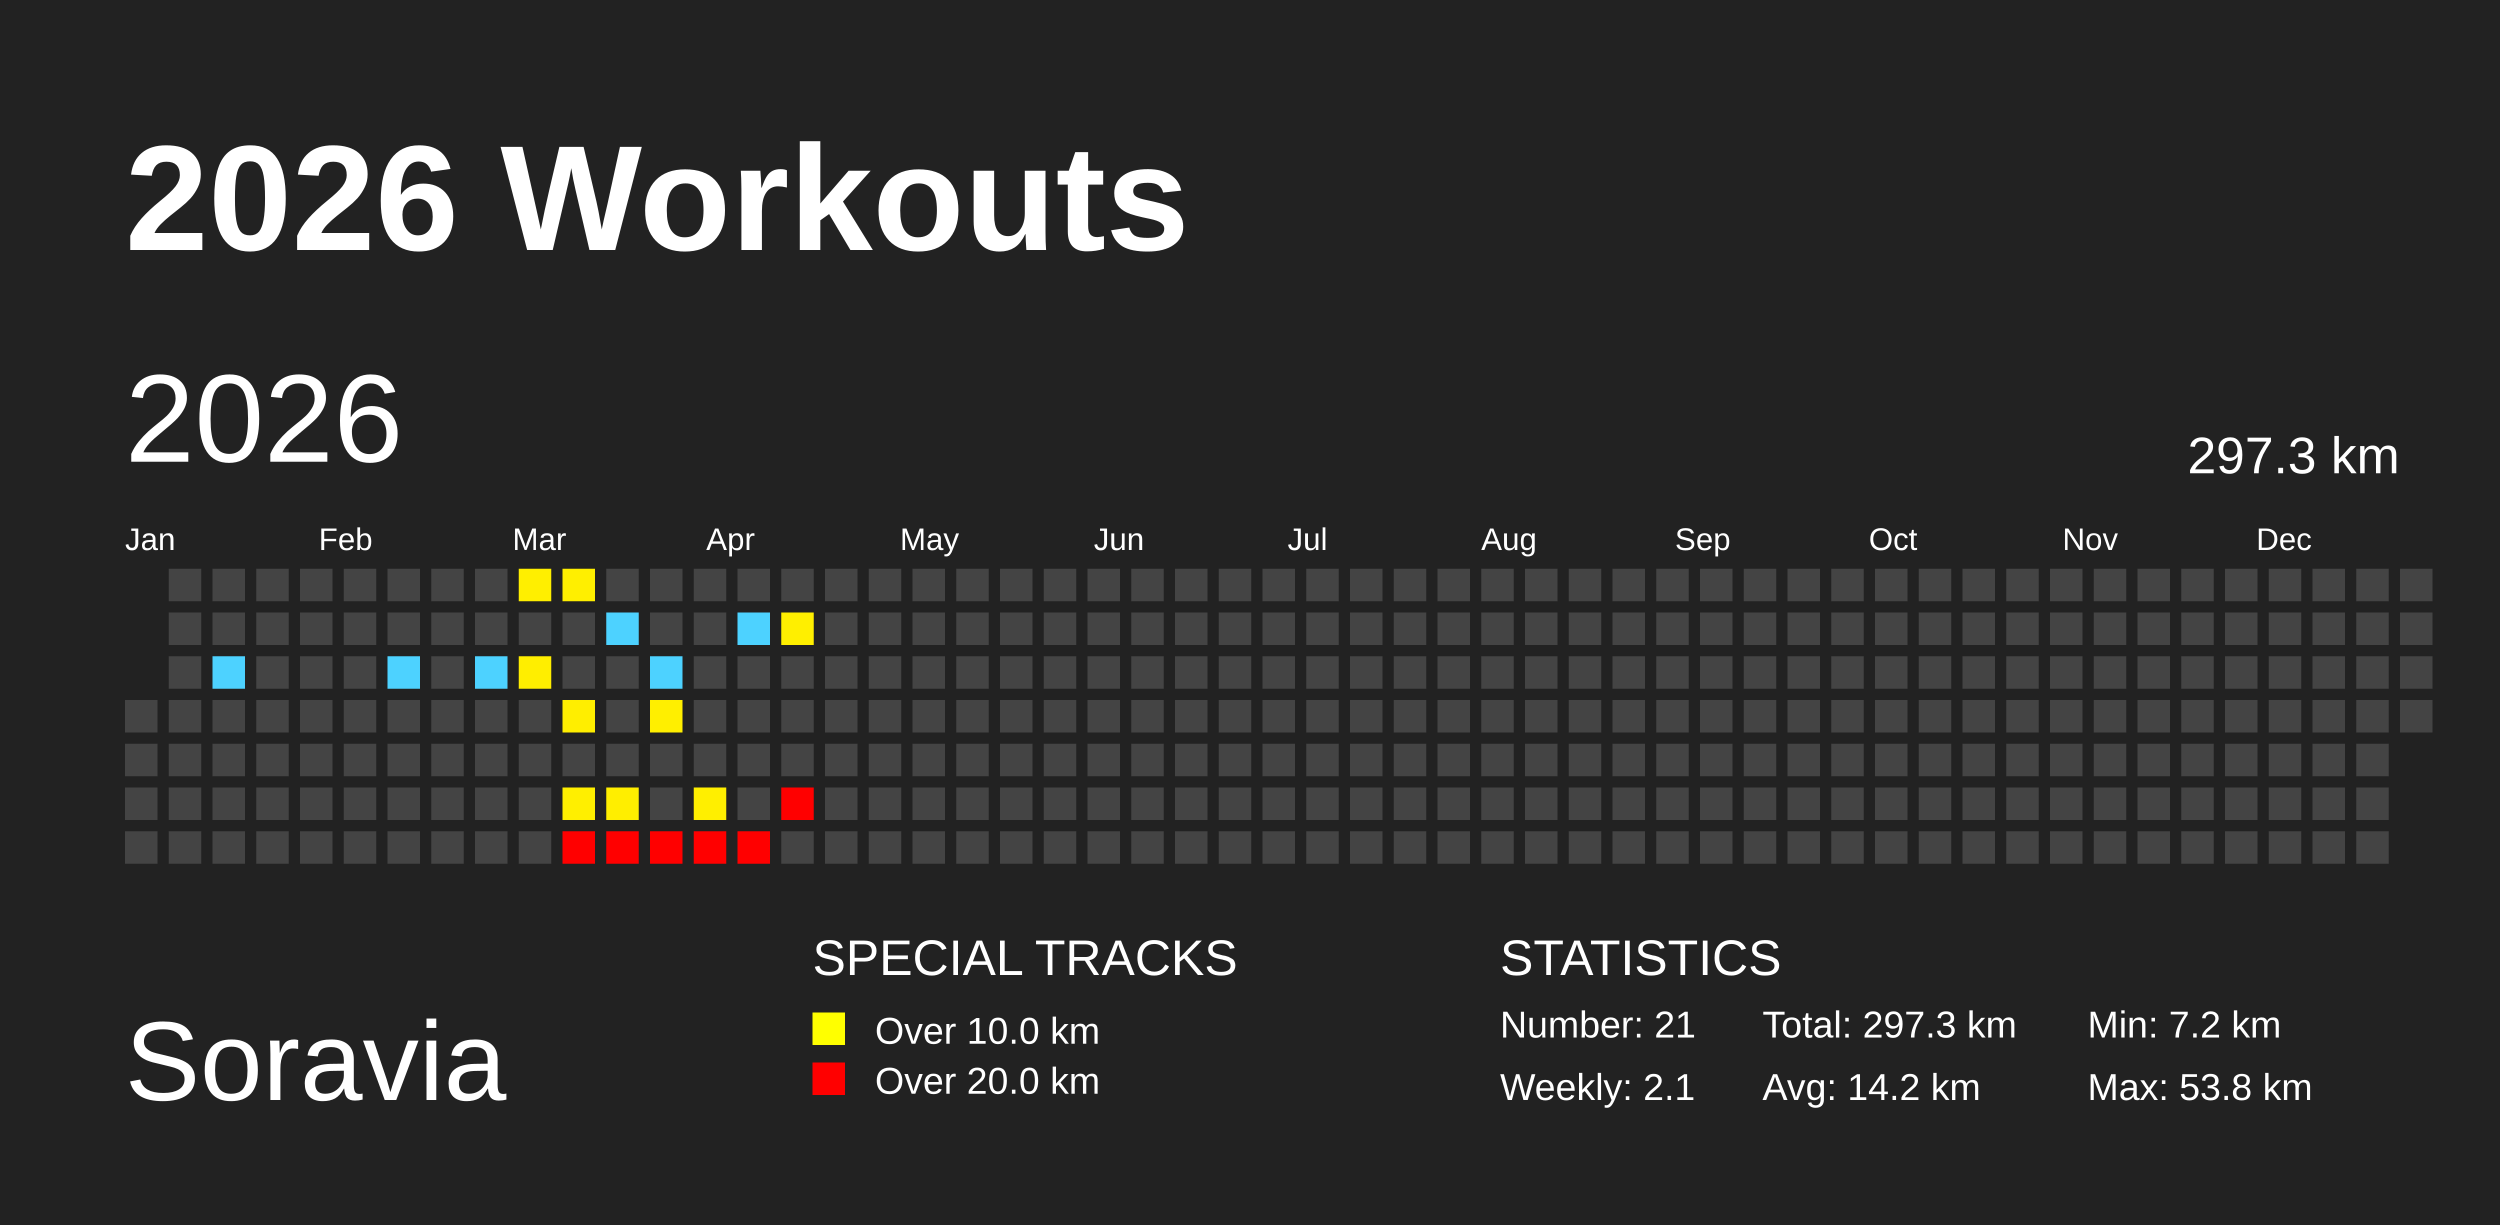
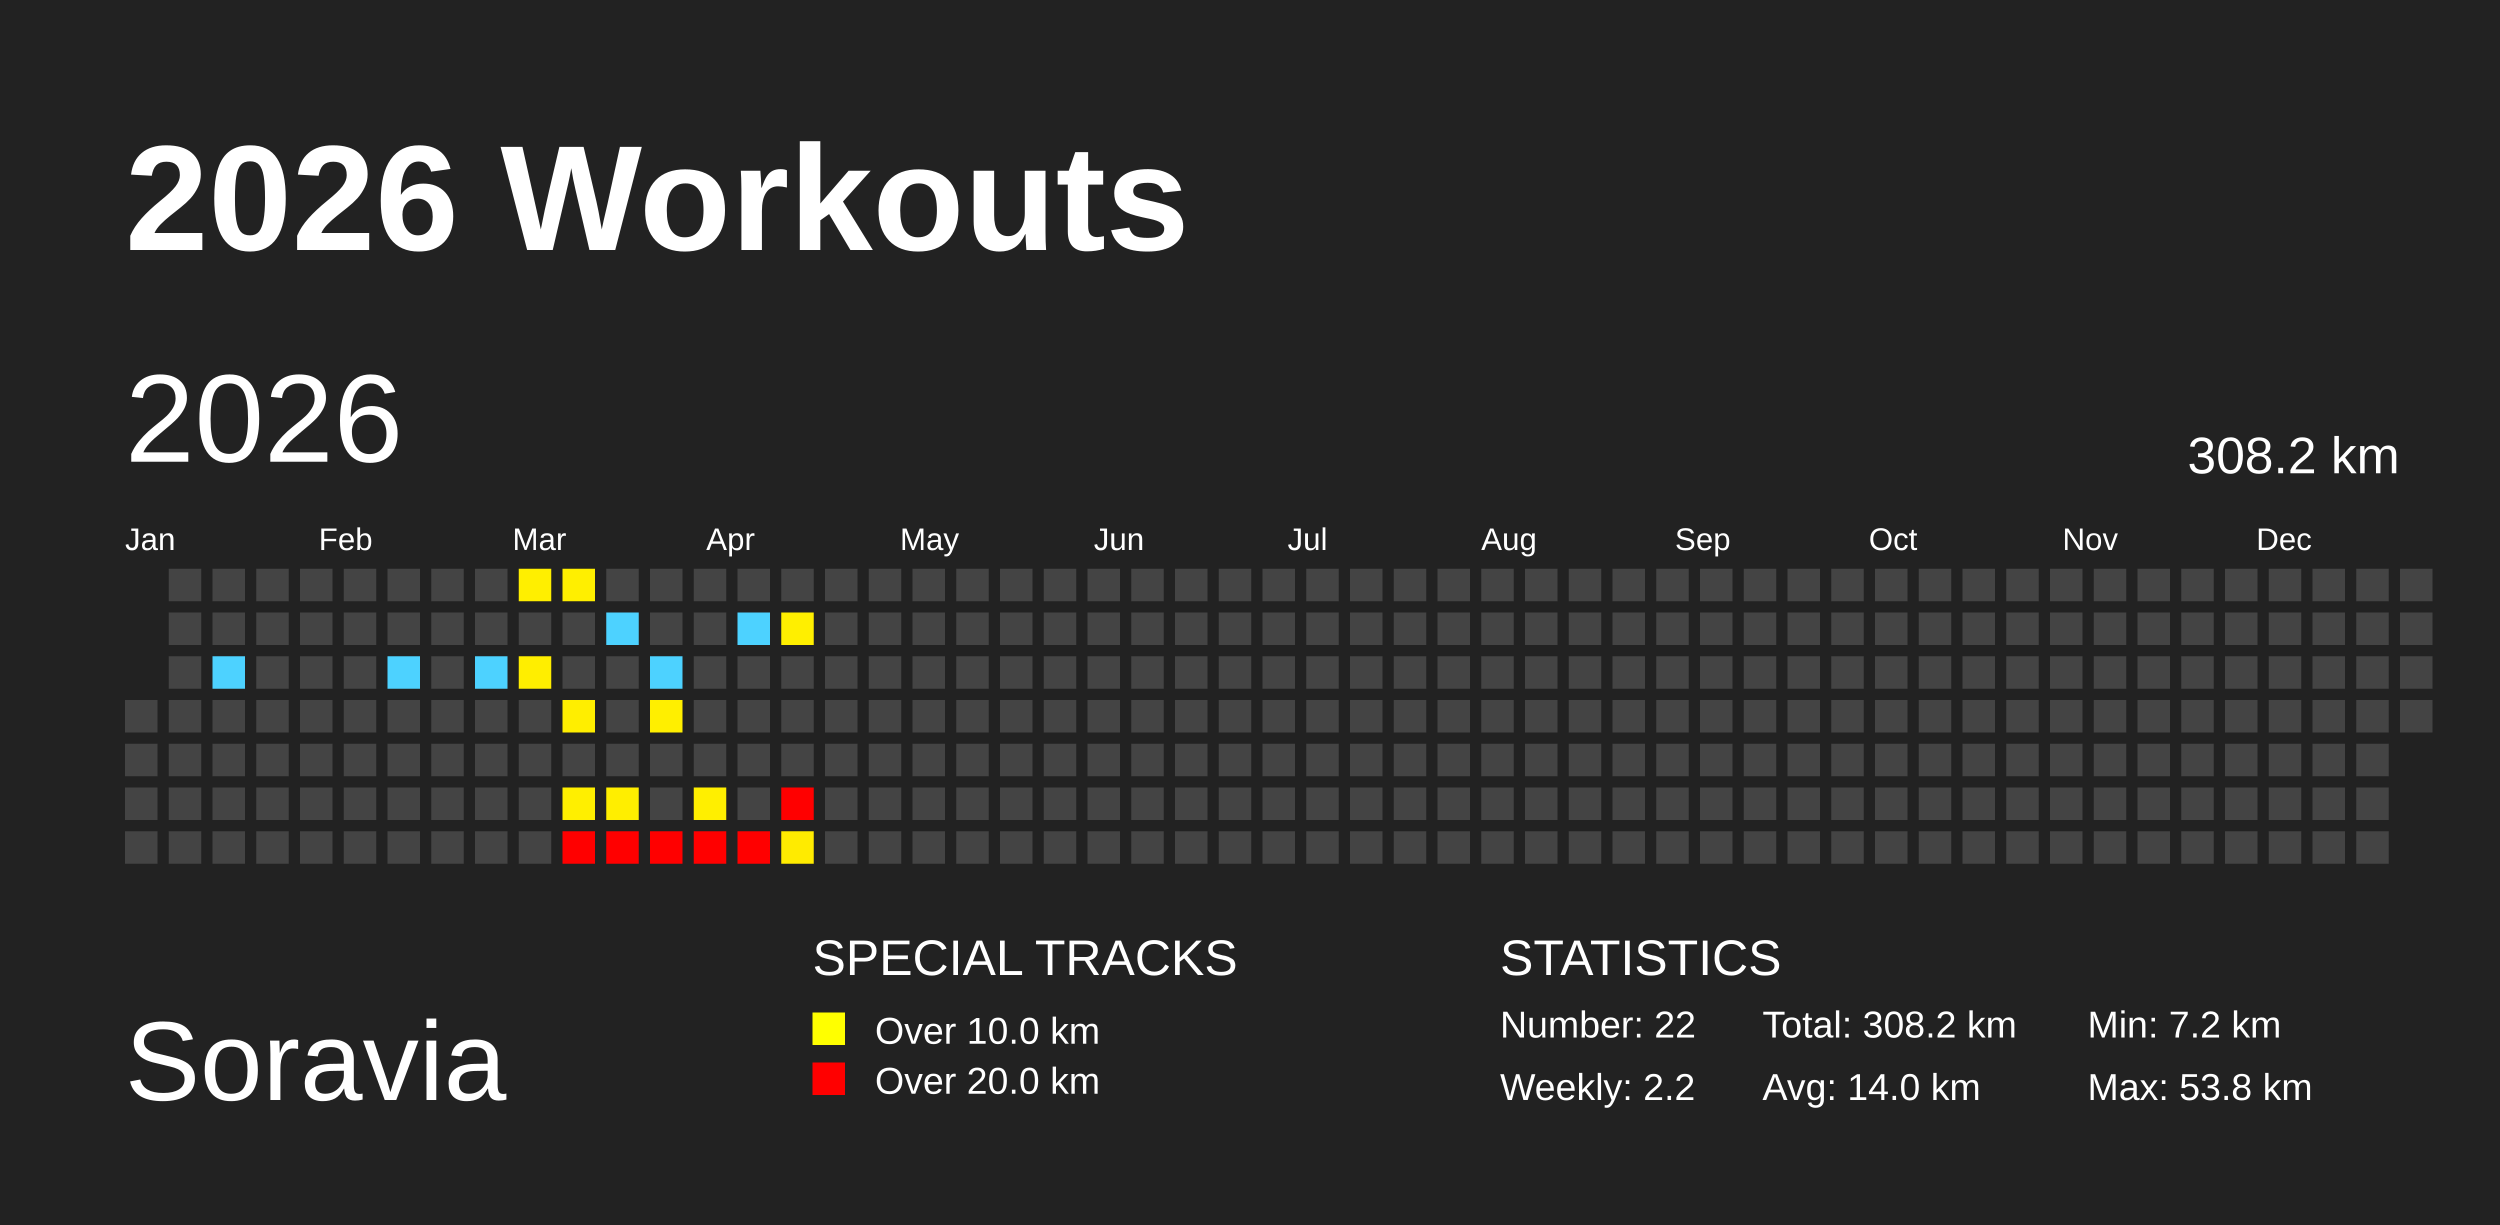
<svg xmlns="http://www.w3.org/2000/svg" baseProfile="full" height="98mm" version="1.1" viewBox="0,0,200,98" width="200mm">
  <defs />
  <rect fill="#222222" height="98" width="200" x="0" y="0" />
  <text fill="#FFFFFF" style="font-size:12px; font-family:Arial; font-weight:bold;" x="10" y="20">2026 Workouts</text>
  <text fill="#FFFFFF" style="font-size:9px; font-family:Arial" x="10" y="88">Soravia</text>
  <text fill="#FFFFFF" style="font-size:4px; font-family:Arial" x="65" y="78">SPECIAL TRACKS</text>
  <rect fill="yellow" height="2.6" width="2.6" x="65" y="81" />
  <text fill="#FFFFFF" style="font-size:3px; font-family:Arial" x="70" y="83.5">Over 10.0 km</text>
  <rect fill="red" height="2.6" width="2.6" x="65" y="85" />
  <text fill="#FFFFFF" style="font-size:3px; font-family:Arial" x="70" y="87.5">Over 20.0 km</text>
  <text fill="#FFFFFF" style="font-size:4px; font-family:Arial" x="120" y="78">STATISTICS</text>
-   <text fill="#FFFFFF" style="font-size:3px; font-family:Arial" x="120" y="83">Number: 21</text>
-   <text fill="#FFFFFF" style="font-size:3px; font-family:Arial" x="120" y="88">Weekly: 2.1</text>
-   <text fill="#FFFFFF" style="font-size:3px; font-family:Arial" x="141" y="83">Total: 297.3 km</text>
-   <text fill="#FFFFFF" style="font-size:3px; font-family:Arial" x="141" y="88">Avg: 14.2 km</text>
+   <text fill="#FFFFFF" style="font-size:3px; font-family:Arial" x="120" y="83">Number: 22</text>
+   <text fill="#FFFFFF" style="font-size:3px; font-family:Arial" x="120" y="88">Weekly: 2.2</text>
+   <text fill="#FFFFFF" style="font-size:3px; font-family:Arial" x="141" y="83">Total: 308.2 km</text>
+   <text fill="#FFFFFF" style="font-size:3px; font-family:Arial" x="141" y="88">Avg: 14.0 km</text>
  <text fill="#FFFFFF" style="font-size:3px; font-family:Arial" x="167" y="83">Min: 7.2 km</text>
  <text fill="#FFFFFF" style="font-size:3px; font-family:Arial" x="167" y="88">Max: 53.8 km</text>
  <text dominant-baseline="hanging" fill="#FFFFFF" style="font-size:10.0px; font-family:Arial;" x="10" y="30">2026</text>
-   <text dominant-baseline="hanging" fill="#FFFFFF" style="font-size:4.125px; font-family:Arial;" x="175" y="35">297.3 km</text>
+   <text dominant-baseline="hanging" fill="#FFFFFF" style="font-size:4.125px; font-family:Arial;" x="175" y="35">308.2 km</text>
  <text fill="#FFFFFF" style="font-size:2.5px; font-family:Arial" x="10.0" y="44">Jan</text>
  <text fill="#FFFFFF" style="font-size:2.5px; font-family:Arial" x="25.5" y="44">Feb</text>
  <text fill="#FFFFFF" style="font-size:2.5px; font-family:Arial" x="41.0" y="44">Mar</text>
  <text fill="#FFFFFF" style="font-size:2.5px; font-family:Arial" x="56.5" y="44">Apr</text>
  <text fill="#FFFFFF" style="font-size:2.5px; font-family:Arial" x="72.0" y="44">May</text>
  <text fill="#FFFFFF" style="font-size:2.5px; font-family:Arial" x="87.5" y="44">Jun</text>
  <text fill="#FFFFFF" style="font-size:2.5px; font-family:Arial" x="103.0" y="44">Jul</text>
  <text fill="#FFFFFF" style="font-size:2.5px; font-family:Arial" x="118.5" y="44">Aug</text>
  <text fill="#FFFFFF" style="font-size:2.5px; font-family:Arial" x="134.0" y="44">Sep</text>
  <text fill="#FFFFFF" style="font-size:2.5px; font-family:Arial" x="149.5" y="44">Oct</text>
  <text fill="#FFFFFF" style="font-size:2.5px; font-family:Arial" x="165.0" y="44">Nov</text>
  <text fill="#FFFFFF" style="font-size:2.5px; font-family:Arial" x="180.5" y="44">Dec</text>
  <rect fill="#444444" height="2.6" width="2.6" x="10.0" y="56.0" />
  <rect fill="#444444" height="2.6" width="2.6" x="10.0" y="59.5" />
  <rect fill="#444444" height="2.6" width="2.6" x="10.0" y="63.0" />
  <rect fill="#444444" height="2.6" width="2.6" x="10.0" y="66.5" />
  <rect fill="#444444" height="2.6" width="2.6" x="13.5" y="45.5" />
  <rect fill="#444444" height="2.6" width="2.6" x="13.5" y="49.0" />
  <rect fill="#444444" height="2.6" width="2.6" x="13.5" y="52.5" />
  <rect fill="#444444" height="2.6" width="2.6" x="13.5" y="56.0" />
  <rect fill="#444444" height="2.6" width="2.6" x="13.5" y="59.5" />
  <rect fill="#444444" height="2.6" width="2.6" x="13.5" y="63.0" />
  <rect fill="#444444" height="2.6" width="2.6" x="13.5" y="66.5" />
  <rect fill="#444444" height="2.6" width="2.6" x="17.0" y="45.5" />
  <rect fill="#444444" height="2.6" width="2.6" x="17.0" y="49.0" />
  <rect fill="#4dd2ff" height="2.6" width="2.6" x="17.0" y="52.5" />
  <rect fill="#444444" height="2.6" width="2.6" x="17.0" y="56.0" />
  <rect fill="#444444" height="2.6" width="2.6" x="17.0" y="59.5" />
  <rect fill="#444444" height="2.6" width="2.6" x="17.0" y="63.0" />
  <rect fill="#444444" height="2.6" width="2.6" x="17.0" y="66.5" />
  <rect fill="#444444" height="2.6" width="2.6" x="20.5" y="45.5" />
  <rect fill="#444444" height="2.6" width="2.6" x="20.5" y="49.0" />
  <rect fill="#444444" height="2.6" width="2.6" x="20.5" y="52.5" />
  <rect fill="#444444" height="2.6" width="2.6" x="20.5" y="56.0" />
  <rect fill="#444444" height="2.6" width="2.6" x="20.5" y="59.5" />
  <rect fill="#444444" height="2.6" width="2.6" x="20.5" y="63.0" />
  <rect fill="#444444" height="2.6" width="2.6" x="20.5" y="66.5" />
  <rect fill="#444444" height="2.6" width="2.6" x="24.0" y="45.5" />
  <rect fill="#444444" height="2.6" width="2.6" x="24.0" y="49.0" />
  <rect fill="#444444" height="2.6" width="2.6" x="24.0" y="52.5" />
  <rect fill="#444444" height="2.6" width="2.6" x="24.0" y="56.0" />
  <rect fill="#444444" height="2.6" width="2.6" x="24.0" y="59.5" />
  <rect fill="#444444" height="2.6" width="2.6" x="24.0" y="63.0" />
  <rect fill="#444444" height="2.6" width="2.6" x="24.0" y="66.5" />
  <rect fill="#444444" height="2.6" width="2.6" x="27.5" y="45.5" />
  <rect fill="#444444" height="2.6" width="2.6" x="27.5" y="49.0" />
  <rect fill="#444444" height="2.6" width="2.6" x="27.5" y="52.5" />
  <rect fill="#444444" height="2.6" width="2.6" x="27.5" y="56.0" />
  <rect fill="#444444" height="2.6" width="2.6" x="27.5" y="59.5" />
  <rect fill="#444444" height="2.6" width="2.6" x="27.5" y="63.0" />
  <rect fill="#444444" height="2.6" width="2.6" x="27.5" y="66.5" />
  <rect fill="#444444" height="2.6" width="2.6" x="31.0" y="45.5" />
  <rect fill="#444444" height="2.6" width="2.6" x="31.0" y="49.0" />
  <rect fill="#4dd2ff" height="2.6" width="2.6" x="31.0" y="52.5" />
  <rect fill="#444444" height="2.6" width="2.6" x="31.0" y="56.0" />
  <rect fill="#444444" height="2.6" width="2.6" x="31.0" y="59.5" />
  <rect fill="#444444" height="2.6" width="2.6" x="31.0" y="63.0" />
  <rect fill="#444444" height="2.6" width="2.6" x="31.0" y="66.5" />
  <rect fill="#444444" height="2.6" width="2.6" x="34.5" y="45.5" />
  <rect fill="#444444" height="2.6" width="2.6" x="34.5" y="49.0" />
  <rect fill="#444444" height="2.6" width="2.6" x="34.5" y="52.5" />
  <rect fill="#444444" height="2.6" width="2.6" x="34.5" y="56.0" />
  <rect fill="#444444" height="2.6" width="2.6" x="34.5" y="59.5" />
  <rect fill="#444444" height="2.6" width="2.6" x="34.5" y="63.0" />
  <rect fill="#444444" height="2.6" width="2.6" x="34.5" y="66.5" />
  <rect fill="#444444" height="2.6" width="2.6" x="38.0" y="45.5" />
  <rect fill="#444444" height="2.6" width="2.6" x="38.0" y="49.0" />
  <rect fill="#4dd2ff" height="2.6" width="2.6" x="38.0" y="52.5" />
  <rect fill="#444444" height="2.6" width="2.6" x="38.0" y="56.0" />
  <rect fill="#444444" height="2.6" width="2.6" x="38.0" y="59.5" />
  <rect fill="#444444" height="2.6" width="2.6" x="38.0" y="63.0" />
  <rect fill="#444444" height="2.6" width="2.6" x="38.0" y="66.5" />
  <rect fill="#ffef00" height="2.6" width="2.6" x="41.5" y="45.5" />
  <rect fill="#444444" height="2.6" width="2.6" x="41.5" y="49.0" />
  <rect fill="#ffee00" height="2.6" width="2.6" x="41.5" y="52.5" />
  <rect fill="#444444" height="2.6" width="2.6" x="41.5" y="56.0" />
  <rect fill="#444444" height="2.6" width="2.6" x="41.5" y="59.5" />
  <rect fill="#444444" height="2.6" width="2.6" x="41.5" y="63.0" />
  <rect fill="#444444" height="2.6" width="2.6" x="41.5" y="66.5" />
  <rect fill="#ffef00" height="2.6" width="2.6" x="45.0" y="45.5" />
  <rect fill="#444444" height="2.6" width="2.6" x="45.0" y="49.0" />
  <rect fill="#444444" height="2.6" width="2.6" x="45.0" y="52.5" />
  <rect fill="#ffee00" height="2.6" width="2.6" x="45.0" y="56.0" />
  <rect fill="#444444" height="2.6" width="2.6" x="45.0" y="59.5" />
  <rect fill="#ffef00" height="2.6" width="2.6" x="45.0" y="63.0" />
  <rect fill="red" height="2.6" width="2.6" x="45.0" y="66.5" />
  <rect fill="#444444" height="2.6" width="2.6" x="48.5" y="45.5" />
  <rect fill="#4dd2ff" height="2.6" width="2.6" x="48.5" y="49.0" />
  <rect fill="#444444" height="2.6" width="2.6" x="48.5" y="52.5" />
  <rect fill="#444444" height="2.6" width="2.6" x="48.5" y="56.0" />
  <rect fill="#444444" height="2.6" width="2.6" x="48.5" y="59.5" />
  <rect fill="#ffee00" height="2.6" width="2.6" x="48.5" y="63.0" />
  <rect fill="red" height="2.6" width="2.6" x="48.5" y="66.5" />
  <rect fill="#444444" height="2.6" width="2.6" x="52.0" y="45.5" />
  <rect fill="#444444" height="2.6" width="2.6" x="52.0" y="49.0" />
  <rect fill="#4dd2ff" height="2.6" width="2.6" x="52.0" y="52.5" />
  <rect fill="#ffef00" height="2.6" width="2.6" x="52.0" y="56.0" />
  <rect fill="#444444" height="2.6" width="2.6" x="52.0" y="59.5" />
  <rect fill="#444444" height="2.6" width="2.6" x="52.0" y="63.0" />
  <rect fill="red" height="2.6" width="2.6" x="52.0" y="66.5" />
  <rect fill="#444444" height="2.6" width="2.6" x="55.5" y="45.5" />
  <rect fill="#444444" height="2.6" width="2.6" x="55.5" y="49.0" />
  <rect fill="#444444" height="2.6" width="2.6" x="55.5" y="52.5" />
  <rect fill="#444444" height="2.6" width="2.6" x="55.5" y="56.0" />
  <rect fill="#444444" height="2.6" width="2.6" x="55.5" y="59.5" />
  <rect fill="#ffef00" height="2.6" width="2.6" x="55.5" y="63.0" />
  <rect fill="red" height="2.6" width="2.6" x="55.5" y="66.5" />
  <rect fill="#444444" height="2.6" width="2.6" x="59.0" y="45.5" />
  <rect fill="#4dd2ff" height="2.6" width="2.6" x="59.0" y="49.0" />
  <rect fill="#444444" height="2.6" width="2.6" x="59.0" y="52.5" />
  <rect fill="#444444" height="2.6" width="2.6" x="59.0" y="56.0" />
  <rect fill="#444444" height="2.6" width="2.6" x="59.0" y="59.5" />
  <rect fill="#444444" height="2.6" width="2.6" x="59.0" y="63.0" />
  <rect fill="red" height="2.6" width="2.6" x="59.0" y="66.5" />
  <rect fill="#444444" height="2.6" width="2.6" x="62.5" y="45.5" />
  <rect fill="#ffef00" height="2.6" width="2.6" x="62.5" y="49.0" />
  <rect fill="#444444" height="2.6" width="2.6" x="62.5" y="52.5" />
  <rect fill="#444444" height="2.6" width="2.6" x="62.5" y="56.0" />
  <rect fill="#444444" height="2.6" width="2.6" x="62.5" y="59.5" />
  <rect fill="red" height="2.6" width="2.6" x="62.5" y="63.0" />
-   <rect fill="#444444" height="2.6" width="2.6" x="62.5" y="66.5" />
+   <rect fill="#ffeb00" height="2.6" width="2.6" x="62.5" y="66.5" />
  <rect fill="#444444" height="2.6" width="2.6" x="66.0" y="45.5" />
  <rect fill="#444444" height="2.6" width="2.6" x="66.0" y="49.0" />
  <rect fill="#444444" height="2.6" width="2.6" x="66.0" y="52.5" />
  <rect fill="#444444" height="2.6" width="2.6" x="66.0" y="56.0" />
  <rect fill="#444444" height="2.6" width="2.6" x="66.0" y="59.5" />
  <rect fill="#444444" height="2.6" width="2.6" x="66.0" y="63.0" />
  <rect fill="#444444" height="2.6" width="2.6" x="66.0" y="66.5" />
  <rect fill="#444444" height="2.6" width="2.6" x="69.5" y="45.5" />
  <rect fill="#444444" height="2.6" width="2.6" x="69.5" y="49.0" />
  <rect fill="#444444" height="2.6" width="2.6" x="69.5" y="52.5" />
  <rect fill="#444444" height="2.6" width="2.6" x="69.5" y="56.0" />
  <rect fill="#444444" height="2.6" width="2.6" x="69.5" y="59.5" />
  <rect fill="#444444" height="2.6" width="2.6" x="69.5" y="63.0" />
  <rect fill="#444444" height="2.6" width="2.6" x="69.5" y="66.5" />
  <rect fill="#444444" height="2.6" width="2.6" x="73.0" y="45.5" />
  <rect fill="#444444" height="2.6" width="2.6" x="73.0" y="49.0" />
  <rect fill="#444444" height="2.6" width="2.6" x="73.0" y="52.5" />
  <rect fill="#444444" height="2.6" width="2.6" x="73.0" y="56.0" />
  <rect fill="#444444" height="2.6" width="2.6" x="73.0" y="59.5" />
  <rect fill="#444444" height="2.6" width="2.6" x="73.0" y="63.0" />
  <rect fill="#444444" height="2.6" width="2.6" x="73.0" y="66.5" />
  <rect fill="#444444" height="2.6" width="2.6" x="76.5" y="45.5" />
  <rect fill="#444444" height="2.6" width="2.6" x="76.5" y="49.0" />
  <rect fill="#444444" height="2.6" width="2.6" x="76.5" y="52.5" />
  <rect fill="#444444" height="2.6" width="2.6" x="76.5" y="56.0" />
  <rect fill="#444444" height="2.6" width="2.6" x="76.5" y="59.5" />
  <rect fill="#444444" height="2.6" width="2.6" x="76.5" y="63.0" />
  <rect fill="#444444" height="2.6" width="2.6" x="76.5" y="66.5" />
  <rect fill="#444444" height="2.6" width="2.6" x="80.0" y="45.5" />
  <rect fill="#444444" height="2.6" width="2.6" x="80.0" y="49.0" />
  <rect fill="#444444" height="2.6" width="2.6" x="80.0" y="52.5" />
  <rect fill="#444444" height="2.6" width="2.6" x="80.0" y="56.0" />
  <rect fill="#444444" height="2.6" width="2.6" x="80.0" y="59.5" />
  <rect fill="#444444" height="2.6" width="2.6" x="80.0" y="63.0" />
  <rect fill="#444444" height="2.6" width="2.6" x="80.0" y="66.5" />
  <rect fill="#444444" height="2.6" width="2.6" x="83.5" y="45.5" />
  <rect fill="#444444" height="2.6" width="2.6" x="83.5" y="49.0" />
  <rect fill="#444444" height="2.6" width="2.6" x="83.5" y="52.5" />
  <rect fill="#444444" height="2.6" width="2.6" x="83.5" y="56.0" />
  <rect fill="#444444" height="2.6" width="2.6" x="83.5" y="59.5" />
  <rect fill="#444444" height="2.6" width="2.6" x="83.5" y="63.0" />
  <rect fill="#444444" height="2.6" width="2.6" x="83.5" y="66.5" />
  <rect fill="#444444" height="2.6" width="2.6" x="87.0" y="45.5" />
  <rect fill="#444444" height="2.6" width="2.6" x="87.0" y="49.0" />
  <rect fill="#444444" height="2.6" width="2.6" x="87.0" y="52.5" />
  <rect fill="#444444" height="2.6" width="2.6" x="87.0" y="56.0" />
  <rect fill="#444444" height="2.6" width="2.6" x="87.0" y="59.5" />
  <rect fill="#444444" height="2.6" width="2.6" x="87.0" y="63.0" />
  <rect fill="#444444" height="2.6" width="2.6" x="87.0" y="66.5" />
  <rect fill="#444444" height="2.6" width="2.6" x="90.5" y="45.5" />
  <rect fill="#444444" height="2.6" width="2.6" x="90.5" y="49.0" />
  <rect fill="#444444" height="2.6" width="2.6" x="90.5" y="52.5" />
  <rect fill="#444444" height="2.6" width="2.6" x="90.5" y="56.0" />
  <rect fill="#444444" height="2.6" width="2.6" x="90.5" y="59.5" />
  <rect fill="#444444" height="2.6" width="2.6" x="90.5" y="63.0" />
  <rect fill="#444444" height="2.6" width="2.6" x="90.5" y="66.5" />
  <rect fill="#444444" height="2.6" width="2.6" x="94.0" y="45.5" />
  <rect fill="#444444" height="2.6" width="2.6" x="94.0" y="49.0" />
  <rect fill="#444444" height="2.6" width="2.6" x="94.0" y="52.5" />
  <rect fill="#444444" height="2.6" width="2.6" x="94.0" y="56.0" />
  <rect fill="#444444" height="2.6" width="2.6" x="94.0" y="59.5" />
  <rect fill="#444444" height="2.6" width="2.6" x="94.0" y="63.0" />
  <rect fill="#444444" height="2.6" width="2.6" x="94.0" y="66.5" />
  <rect fill="#444444" height="2.6" width="2.6" x="97.5" y="45.5" />
  <rect fill="#444444" height="2.6" width="2.6" x="97.5" y="49.0" />
  <rect fill="#444444" height="2.6" width="2.6" x="97.5" y="52.5" />
  <rect fill="#444444" height="2.6" width="2.6" x="97.5" y="56.0" />
  <rect fill="#444444" height="2.6" width="2.6" x="97.5" y="59.5" />
  <rect fill="#444444" height="2.6" width="2.6" x="97.5" y="63.0" />
  <rect fill="#444444" height="2.6" width="2.6" x="97.5" y="66.5" />
  <rect fill="#444444" height="2.6" width="2.6" x="101.0" y="45.5" />
  <rect fill="#444444" height="2.6" width="2.6" x="101.0" y="49.0" />
  <rect fill="#444444" height="2.6" width="2.6" x="101.0" y="52.5" />
  <rect fill="#444444" height="2.6" width="2.6" x="101.0" y="56.0" />
  <rect fill="#444444" height="2.6" width="2.6" x="101.0" y="59.5" />
  <rect fill="#444444" height="2.6" width="2.6" x="101.0" y="63.0" />
  <rect fill="#444444" height="2.6" width="2.6" x="101.0" y="66.5" />
  <rect fill="#444444" height="2.6" width="2.6" x="104.5" y="45.5" />
  <rect fill="#444444" height="2.6" width="2.6" x="104.5" y="49.0" />
  <rect fill="#444444" height="2.6" width="2.6" x="104.5" y="52.5" />
  <rect fill="#444444" height="2.6" width="2.6" x="104.5" y="56.0" />
  <rect fill="#444444" height="2.6" width="2.6" x="104.5" y="59.5" />
  <rect fill="#444444" height="2.6" width="2.6" x="104.5" y="63.0" />
  <rect fill="#444444" height="2.6" width="2.6" x="104.5" y="66.5" />
  <rect fill="#444444" height="2.6" width="2.6" x="108.0" y="45.5" />
  <rect fill="#444444" height="2.6" width="2.6" x="108.0" y="49.0" />
  <rect fill="#444444" height="2.6" width="2.6" x="108.0" y="52.5" />
  <rect fill="#444444" height="2.6" width="2.6" x="108.0" y="56.0" />
  <rect fill="#444444" height="2.6" width="2.6" x="108.0" y="59.5" />
  <rect fill="#444444" height="2.6" width="2.6" x="108.0" y="63.0" />
  <rect fill="#444444" height="2.6" width="2.6" x="108.0" y="66.5" />
  <rect fill="#444444" height="2.6" width="2.6" x="111.5" y="45.5" />
  <rect fill="#444444" height="2.6" width="2.6" x="111.5" y="49.0" />
  <rect fill="#444444" height="2.6" width="2.6" x="111.5" y="52.5" />
  <rect fill="#444444" height="2.6" width="2.6" x="111.5" y="56.0" />
  <rect fill="#444444" height="2.6" width="2.6" x="111.5" y="59.5" />
  <rect fill="#444444" height="2.6" width="2.6" x="111.5" y="63.0" />
  <rect fill="#444444" height="2.6" width="2.6" x="111.5" y="66.5" />
  <rect fill="#444444" height="2.6" width="2.6" x="115.0" y="45.5" />
  <rect fill="#444444" height="2.6" width="2.6" x="115.0" y="49.0" />
  <rect fill="#444444" height="2.6" width="2.6" x="115.0" y="52.5" />
  <rect fill="#444444" height="2.6" width="2.6" x="115.0" y="56.0" />
  <rect fill="#444444" height="2.6" width="2.6" x="115.0" y="59.5" />
  <rect fill="#444444" height="2.6" width="2.6" x="115.0" y="63.0" />
  <rect fill="#444444" height="2.6" width="2.6" x="115.0" y="66.5" />
  <rect fill="#444444" height="2.6" width="2.6" x="118.5" y="45.5" />
  <rect fill="#444444" height="2.6" width="2.6" x="118.5" y="49.0" />
  <rect fill="#444444" height="2.6" width="2.6" x="118.5" y="52.5" />
  <rect fill="#444444" height="2.6" width="2.6" x="118.5" y="56.0" />
  <rect fill="#444444" height="2.6" width="2.6" x="118.5" y="59.5" />
  <rect fill="#444444" height="2.6" width="2.6" x="118.5" y="63.0" />
  <rect fill="#444444" height="2.6" width="2.6" x="118.5" y="66.5" />
  <rect fill="#444444" height="2.6" width="2.6" x="122.0" y="45.5" />
  <rect fill="#444444" height="2.6" width="2.6" x="122.0" y="49.0" />
  <rect fill="#444444" height="2.6" width="2.6" x="122.0" y="52.5" />
  <rect fill="#444444" height="2.6" width="2.6" x="122.0" y="56.0" />
  <rect fill="#444444" height="2.6" width="2.6" x="122.0" y="59.5" />
  <rect fill="#444444" height="2.6" width="2.6" x="122.0" y="63.0" />
  <rect fill="#444444" height="2.6" width="2.6" x="122.0" y="66.5" />
  <rect fill="#444444" height="2.6" width="2.6" x="125.5" y="45.5" />
  <rect fill="#444444" height="2.6" width="2.6" x="125.5" y="49.0" />
  <rect fill="#444444" height="2.6" width="2.6" x="125.5" y="52.5" />
  <rect fill="#444444" height="2.6" width="2.6" x="125.5" y="56.0" />
  <rect fill="#444444" height="2.6" width="2.6" x="125.5" y="59.5" />
  <rect fill="#444444" height="2.6" width="2.6" x="125.5" y="63.0" />
  <rect fill="#444444" height="2.6" width="2.6" x="125.5" y="66.5" />
  <rect fill="#444444" height="2.6" width="2.6" x="129.0" y="45.5" />
  <rect fill="#444444" height="2.6" width="2.6" x="129.0" y="49.0" />
  <rect fill="#444444" height="2.6" width="2.6" x="129.0" y="52.5" />
  <rect fill="#444444" height="2.6" width="2.6" x="129.0" y="56.0" />
  <rect fill="#444444" height="2.6" width="2.6" x="129.0" y="59.5" />
  <rect fill="#444444" height="2.6" width="2.6" x="129.0" y="63.0" />
  <rect fill="#444444" height="2.6" width="2.6" x="129.0" y="66.5" />
  <rect fill="#444444" height="2.6" width="2.6" x="132.5" y="45.5" />
  <rect fill="#444444" height="2.6" width="2.6" x="132.5" y="49.0" />
  <rect fill="#444444" height="2.6" width="2.6" x="132.5" y="52.5" />
  <rect fill="#444444" height="2.6" width="2.6" x="132.5" y="56.0" />
  <rect fill="#444444" height="2.6" width="2.6" x="132.5" y="59.5" />
  <rect fill="#444444" height="2.6" width="2.6" x="132.5" y="63.0" />
  <rect fill="#444444" height="2.6" width="2.6" x="132.5" y="66.5" />
  <rect fill="#444444" height="2.6" width="2.6" x="136.0" y="45.5" />
  <rect fill="#444444" height="2.6" width="2.6" x="136.0" y="49.0" />
  <rect fill="#444444" height="2.6" width="2.6" x="136.0" y="52.5" />
  <rect fill="#444444" height="2.6" width="2.6" x="136.0" y="56.0" />
  <rect fill="#444444" height="2.6" width="2.6" x="136.0" y="59.5" />
  <rect fill="#444444" height="2.6" width="2.6" x="136.0" y="63.0" />
  <rect fill="#444444" height="2.6" width="2.6" x="136.0" y="66.5" />
  <rect fill="#444444" height="2.6" width="2.6" x="139.5" y="45.5" />
  <rect fill="#444444" height="2.6" width="2.6" x="139.5" y="49.0" />
  <rect fill="#444444" height="2.6" width="2.6" x="139.5" y="52.5" />
  <rect fill="#444444" height="2.6" width="2.6" x="139.5" y="56.0" />
  <rect fill="#444444" height="2.6" width="2.6" x="139.5" y="59.5" />
  <rect fill="#444444" height="2.6" width="2.6" x="139.5" y="63.0" />
  <rect fill="#444444" height="2.6" width="2.6" x="139.5" y="66.5" />
  <rect fill="#444444" height="2.6" width="2.6" x="143.0" y="45.5" />
  <rect fill="#444444" height="2.6" width="2.6" x="143.0" y="49.0" />
  <rect fill="#444444" height="2.6" width="2.6" x="143.0" y="52.5" />
  <rect fill="#444444" height="2.6" width="2.6" x="143.0" y="56.0" />
  <rect fill="#444444" height="2.6" width="2.6" x="143.0" y="59.5" />
  <rect fill="#444444" height="2.6" width="2.6" x="143.0" y="63.0" />
  <rect fill="#444444" height="2.6" width="2.6" x="143.0" y="66.5" />
  <rect fill="#444444" height="2.6" width="2.6" x="146.5" y="45.5" />
  <rect fill="#444444" height="2.6" width="2.6" x="146.5" y="49.0" />
  <rect fill="#444444" height="2.6" width="2.6" x="146.5" y="52.5" />
  <rect fill="#444444" height="2.6" width="2.6" x="146.5" y="56.0" />
  <rect fill="#444444" height="2.6" width="2.6" x="146.5" y="59.5" />
  <rect fill="#444444" height="2.6" width="2.6" x="146.5" y="63.0" />
  <rect fill="#444444" height="2.6" width="2.6" x="146.5" y="66.5" />
  <rect fill="#444444" height="2.6" width="2.6" x="150.0" y="45.5" />
  <rect fill="#444444" height="2.6" width="2.6" x="150.0" y="49.0" />
  <rect fill="#444444" height="2.6" width="2.6" x="150.0" y="52.5" />
  <rect fill="#444444" height="2.6" width="2.6" x="150.0" y="56.0" />
  <rect fill="#444444" height="2.6" width="2.6" x="150.0" y="59.5" />
  <rect fill="#444444" height="2.6" width="2.6" x="150.0" y="63.0" />
  <rect fill="#444444" height="2.6" width="2.6" x="150.0" y="66.5" />
  <rect fill="#444444" height="2.6" width="2.6" x="153.5" y="45.5" />
  <rect fill="#444444" height="2.6" width="2.6" x="153.5" y="49.0" />
  <rect fill="#444444" height="2.6" width="2.6" x="153.5" y="52.5" />
  <rect fill="#444444" height="2.6" width="2.6" x="153.5" y="56.0" />
  <rect fill="#444444" height="2.6" width="2.6" x="153.5" y="59.5" />
  <rect fill="#444444" height="2.6" width="2.6" x="153.5" y="63.0" />
  <rect fill="#444444" height="2.6" width="2.6" x="153.5" y="66.5" />
  <rect fill="#444444" height="2.6" width="2.6" x="157.0" y="45.5" />
  <rect fill="#444444" height="2.6" width="2.6" x="157.0" y="49.0" />
  <rect fill="#444444" height="2.6" width="2.6" x="157.0" y="52.5" />
  <rect fill="#444444" height="2.6" width="2.6" x="157.0" y="56.0" />
  <rect fill="#444444" height="2.6" width="2.6" x="157.0" y="59.5" />
  <rect fill="#444444" height="2.6" width="2.6" x="157.0" y="63.0" />
  <rect fill="#444444" height="2.6" width="2.6" x="157.0" y="66.5" />
  <rect fill="#444444" height="2.6" width="2.6" x="160.5" y="45.5" />
  <rect fill="#444444" height="2.6" width="2.6" x="160.5" y="49.0" />
  <rect fill="#444444" height="2.6" width="2.6" x="160.5" y="52.5" />
  <rect fill="#444444" height="2.6" width="2.6" x="160.5" y="56.0" />
  <rect fill="#444444" height="2.6" width="2.6" x="160.5" y="59.5" />
  <rect fill="#444444" height="2.6" width="2.6" x="160.5" y="63.0" />
  <rect fill="#444444" height="2.6" width="2.6" x="160.5" y="66.5" />
  <rect fill="#444444" height="2.6" width="2.6" x="164.0" y="45.5" />
  <rect fill="#444444" height="2.6" width="2.6" x="164.0" y="49.0" />
  <rect fill="#444444" height="2.6" width="2.6" x="164.0" y="52.5" />
  <rect fill="#444444" height="2.6" width="2.6" x="164.0" y="56.0" />
  <rect fill="#444444" height="2.6" width="2.6" x="164.0" y="59.5" />
  <rect fill="#444444" height="2.6" width="2.6" x="164.0" y="63.0" />
  <rect fill="#444444" height="2.6" width="2.6" x="164.0" y="66.5" />
  <rect fill="#444444" height="2.6" width="2.6" x="167.5" y="45.5" />
  <rect fill="#444444" height="2.6" width="2.6" x="167.5" y="49.0" />
  <rect fill="#444444" height="2.6" width="2.6" x="167.5" y="52.5" />
  <rect fill="#444444" height="2.6" width="2.6" x="167.5" y="56.0" />
  <rect fill="#444444" height="2.6" width="2.6" x="167.5" y="59.5" />
  <rect fill="#444444" height="2.6" width="2.6" x="167.5" y="63.0" />
  <rect fill="#444444" height="2.6" width="2.6" x="167.5" y="66.5" />
  <rect fill="#444444" height="2.6" width="2.6" x="171.0" y="45.5" />
  <rect fill="#444444" height="2.6" width="2.6" x="171.0" y="49.0" />
  <rect fill="#444444" height="2.6" width="2.6" x="171.0" y="52.5" />
  <rect fill="#444444" height="2.6" width="2.6" x="171.0" y="56.0" />
  <rect fill="#444444" height="2.6" width="2.6" x="171.0" y="59.5" />
  <rect fill="#444444" height="2.6" width="2.6" x="171.0" y="63.0" />
  <rect fill="#444444" height="2.6" width="2.6" x="171.0" y="66.5" />
  <rect fill="#444444" height="2.6" width="2.6" x="174.5" y="45.5" />
  <rect fill="#444444" height="2.6" width="2.6" x="174.5" y="49.0" />
  <rect fill="#444444" height="2.6" width="2.6" x="174.5" y="52.5" />
  <rect fill="#444444" height="2.6" width="2.6" x="174.5" y="56.0" />
  <rect fill="#444444" height="2.6" width="2.6" x="174.5" y="59.5" />
  <rect fill="#444444" height="2.6" width="2.6" x="174.5" y="63.0" />
  <rect fill="#444444" height="2.6" width="2.6" x="174.5" y="66.5" />
  <rect fill="#444444" height="2.6" width="2.6" x="178.0" y="45.5" />
  <rect fill="#444444" height="2.6" width="2.6" x="178.0" y="49.0" />
  <rect fill="#444444" height="2.6" width="2.6" x="178.0" y="52.5" />
  <rect fill="#444444" height="2.6" width="2.6" x="178.0" y="56.0" />
  <rect fill="#444444" height="2.6" width="2.6" x="178.0" y="59.5" />
  <rect fill="#444444" height="2.6" width="2.6" x="178.0" y="63.0" />
  <rect fill="#444444" height="2.6" width="2.6" x="178.0" y="66.5" />
  <rect fill="#444444" height="2.6" width="2.6" x="181.5" y="45.5" />
  <rect fill="#444444" height="2.6" width="2.6" x="181.5" y="49.0" />
  <rect fill="#444444" height="2.6" width="2.6" x="181.5" y="52.5" />
  <rect fill="#444444" height="2.6" width="2.6" x="181.5" y="56.0" />
  <rect fill="#444444" height="2.6" width="2.6" x="181.5" y="59.5" />
  <rect fill="#444444" height="2.6" width="2.6" x="181.5" y="63.0" />
  <rect fill="#444444" height="2.6" width="2.6" x="181.5" y="66.5" />
  <rect fill="#444444" height="2.6" width="2.6" x="185.0" y="45.5" />
  <rect fill="#444444" height="2.6" width="2.6" x="185.0" y="49.0" />
  <rect fill="#444444" height="2.6" width="2.6" x="185.0" y="52.5" />
  <rect fill="#444444" height="2.6" width="2.6" x="185.0" y="56.0" />
  <rect fill="#444444" height="2.6" width="2.6" x="185.0" y="59.5" />
  <rect fill="#444444" height="2.6" width="2.6" x="185.0" y="63.0" />
  <rect fill="#444444" height="2.6" width="2.6" x="185.0" y="66.5" />
  <rect fill="#444444" height="2.6" width="2.6" x="188.5" y="45.5" />
  <rect fill="#444444" height="2.6" width="2.6" x="188.5" y="49.0" />
  <rect fill="#444444" height="2.6" width="2.6" x="188.5" y="52.5" />
  <rect fill="#444444" height="2.6" width="2.6" x="188.5" y="56.0" />
  <rect fill="#444444" height="2.6" width="2.6" x="188.5" y="59.5" />
  <rect fill="#444444" height="2.6" width="2.6" x="188.5" y="63.0" />
  <rect fill="#444444" height="2.6" width="2.6" x="188.5" y="66.5" />
  <rect fill="#444444" height="2.6" width="2.6" x="192.0" y="45.5" />
  <rect fill="#444444" height="2.6" width="2.6" x="192.0" y="49.0" />
  <rect fill="#444444" height="2.6" width="2.6" x="192.0" y="52.5" />
  <rect fill="#444444" height="2.6" width="2.6" x="192.0" y="56.0" />
</svg>
